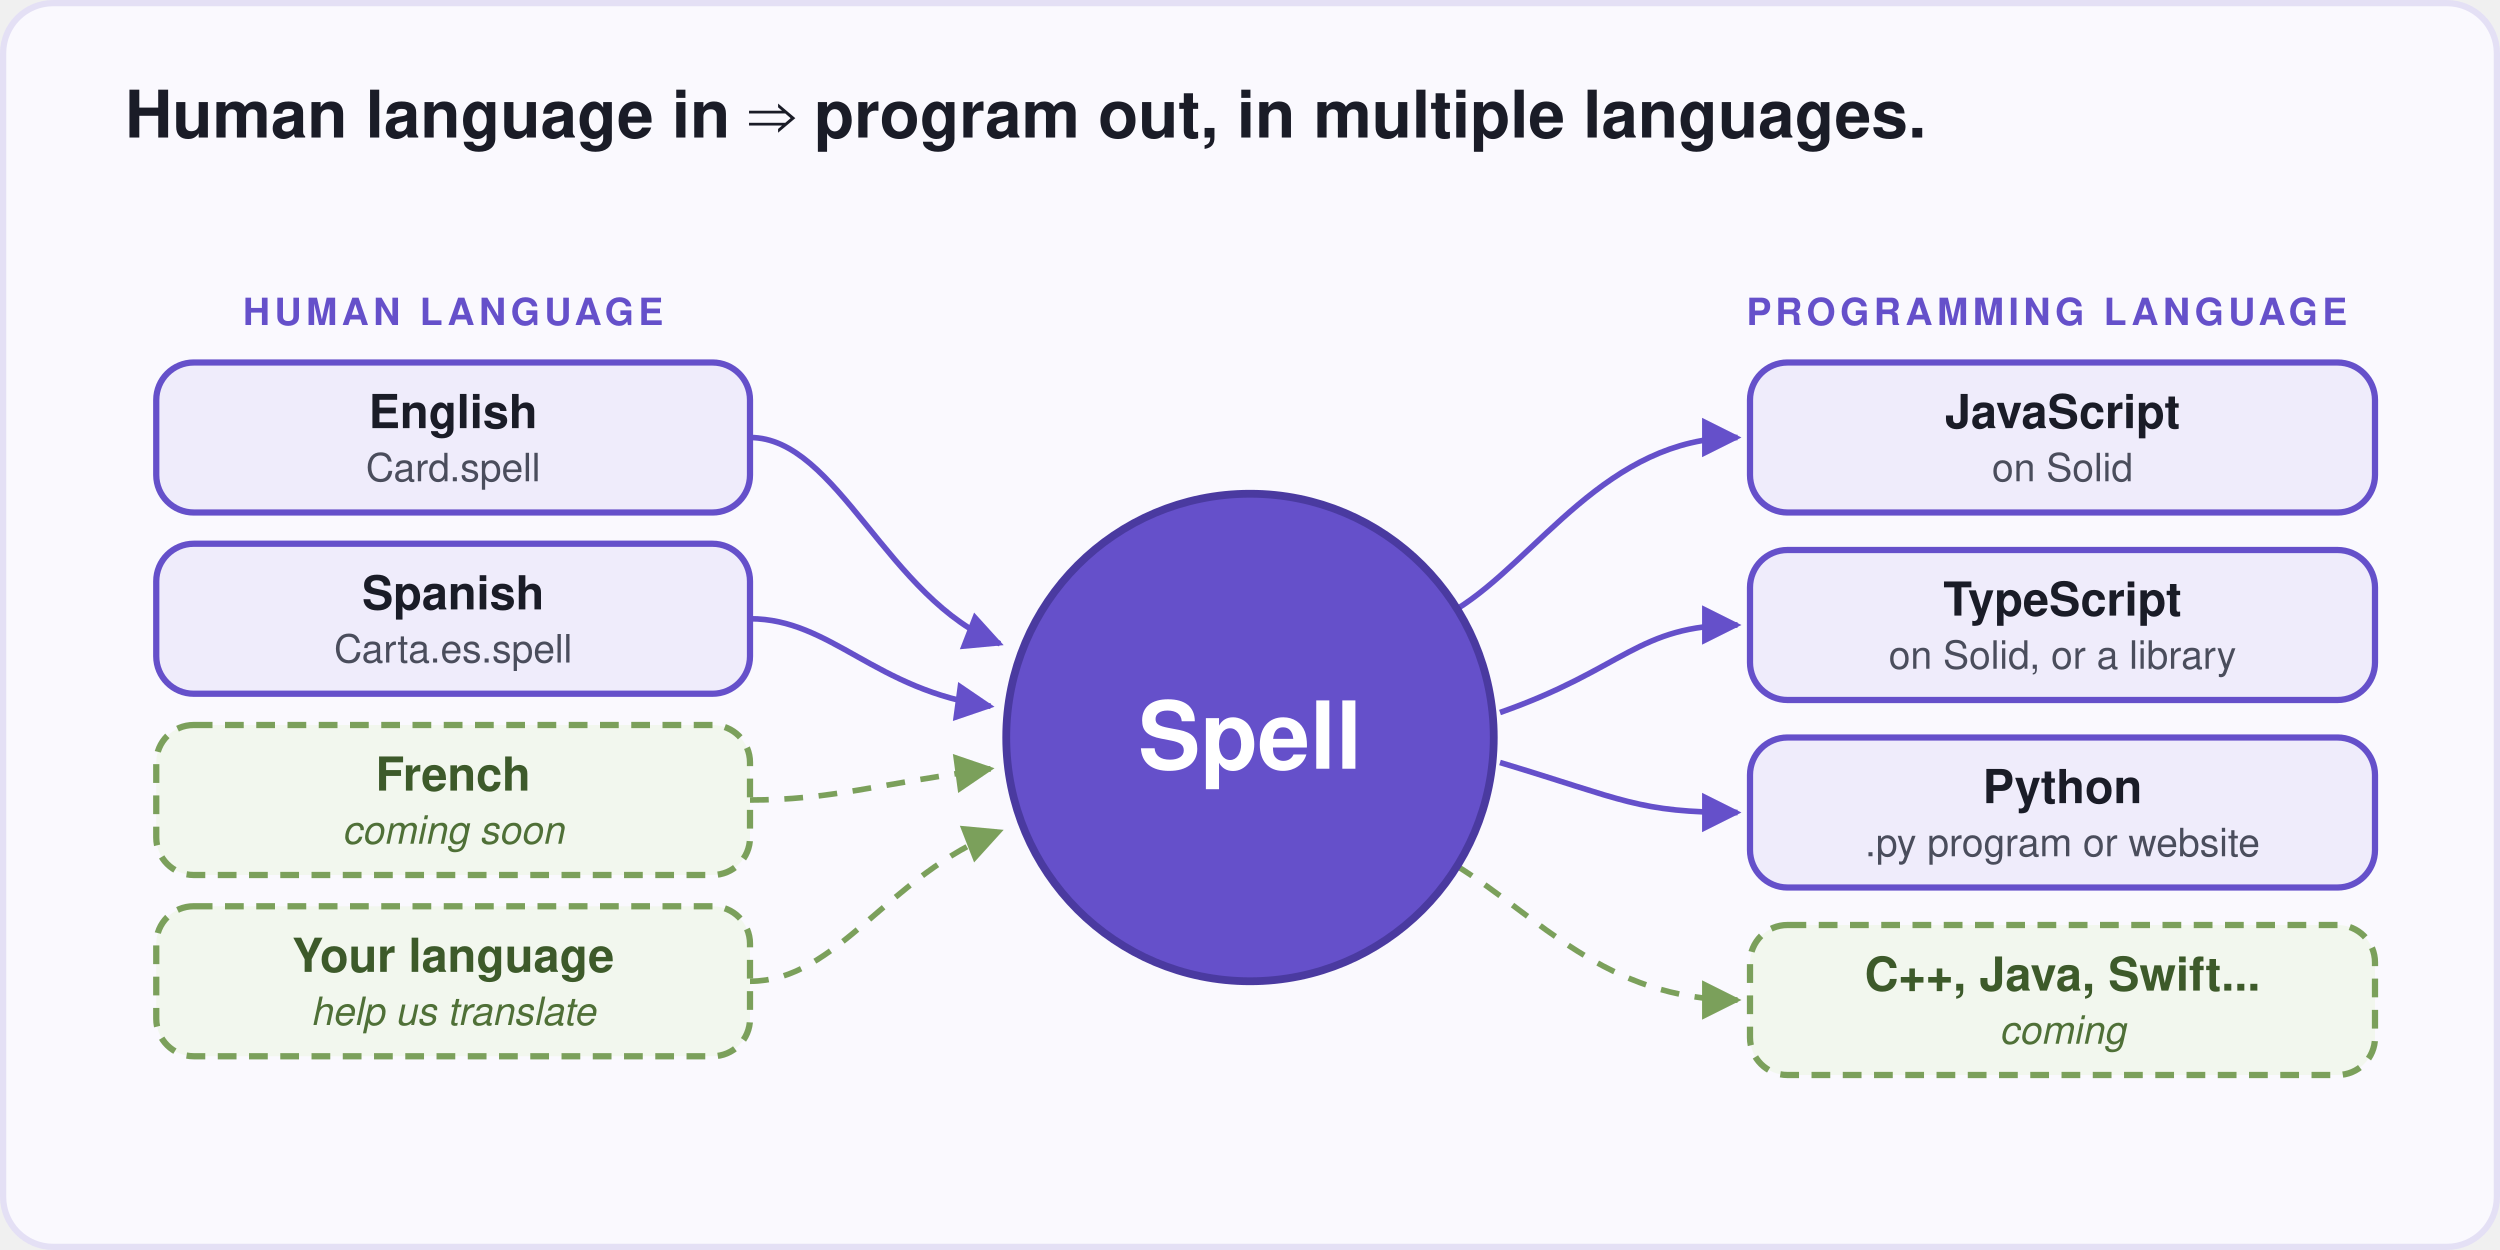
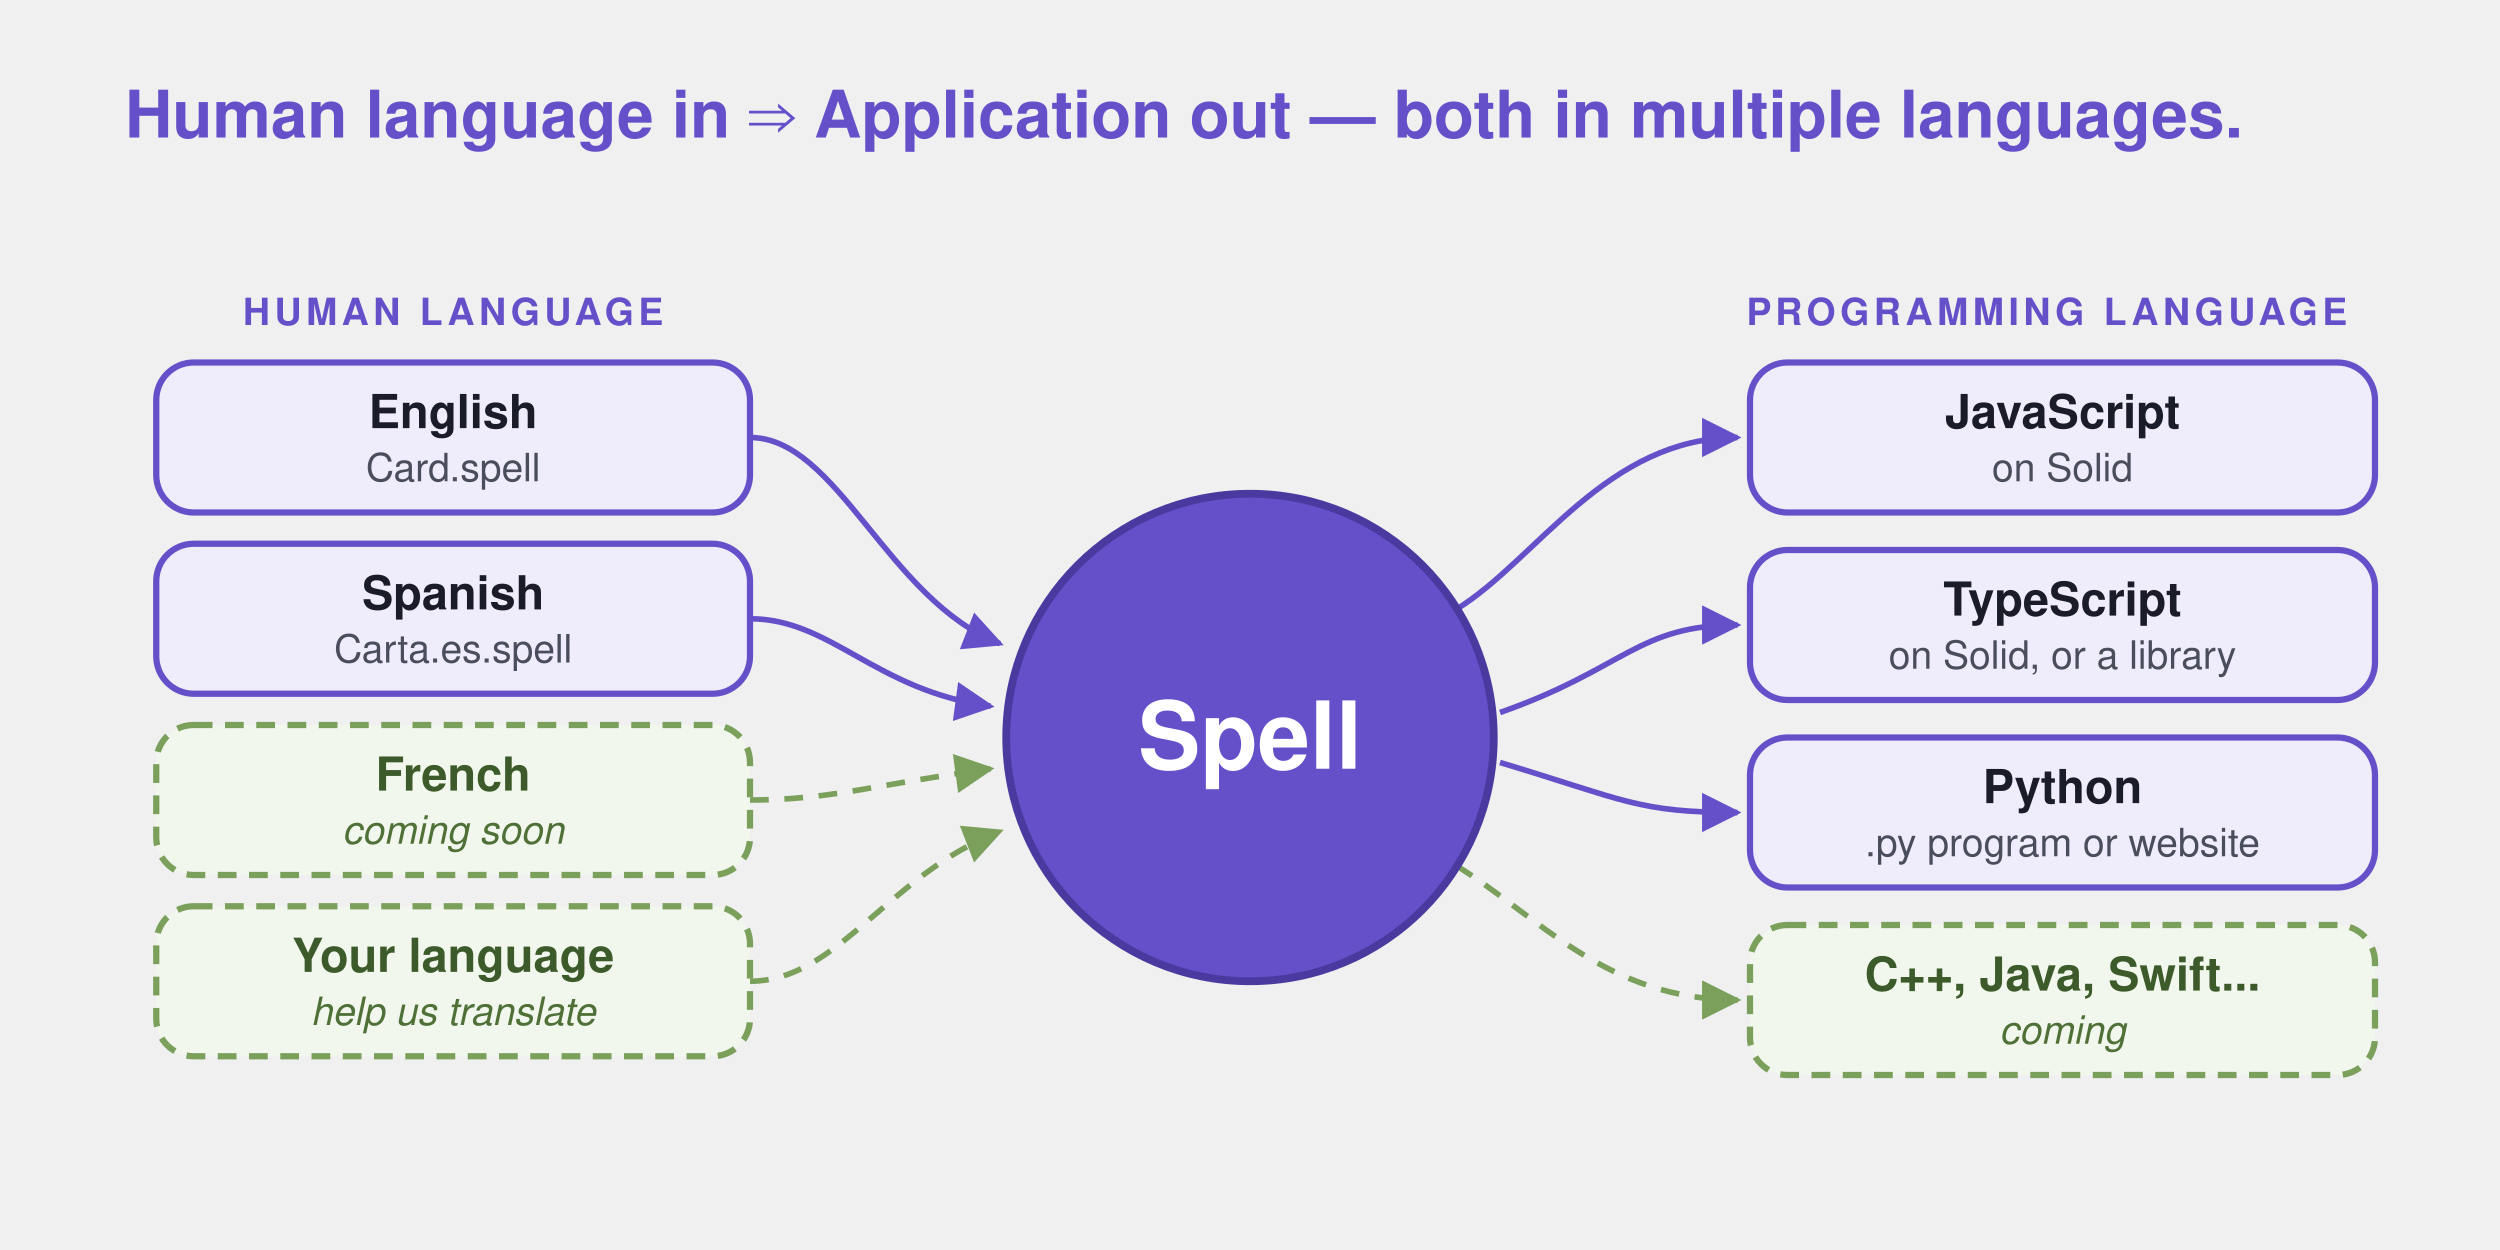
<svg xmlns="http://www.w3.org/2000/svg" viewBox="0 0 800 400" width="800" height="400" role="img" aria-labelledby="title desc">
  <defs>
    <marker id="arrow" viewBox="0 0 10 10" refX="9" refY="5" markerWidth="7" markerHeight="7" orient="auto-start-reverse">
      <path d="M0,0 L10,5 L0,10 z" fill="#6550CA" />
    </marker>
    <marker id="arrow-later" viewBox="0 0 10 10" refX="9" refY="5" markerWidth="7" markerHeight="7" orient="auto-start-reverse">
      <path d="M0,0 L10,5 L0,10 z" fill="#7BA05B" />
    </marker>
  </defs>
  <style>
    text { font-family: -apple-system, BlinkMacSystemFont, "Segoe UI", Helvetica, Arial, sans-serif; fill: #1A1C27; }
-     .title { font-size: 21px; font-weight: 700; }
+     .title { font-size: 21px; font-weight: 700; fill: #6550CA; }
    .sub { font-size: 13px; fill: #5B5E6E; }
    .head { font-size: 12px; font-weight: 700; letter-spacing: 0.12em; fill: #6550CA; text-anchor: middle; }
    .name { font-size: 15px; font-weight: 700; text-anchor: middle; }
    .what { font-size: 12.5px; fill: #4A4D5C; text-anchor: middle; }
    .soon { font-size: 15px; font-weight: 700; text-anchor: middle; fill: #3D5A2A; }
    .soonwhat { font-size: 12.5px; fill: #4F7037; text-anchor: middle; font-style: italic; }
    .tree { font-size: 30px; font-weight: 700; text-anchor: middle; fill: #FFFFFF; }
    .box { fill: #EFECFB; stroke: #6550CA; stroke-width: 2; }
    .coming { fill: #F2F7EE; stroke: #7BA05B; stroke-width: 2; stroke-dasharray: 6 4; }
    .edge { fill: none; stroke: #6550CA; stroke-width: 1.8; }
    .later { fill: none; stroke: #7BA05B; stroke-width: 1.8; stroke-dasharray: 6 5; }
  </style>
-   <rect x="1" y="1" width="798" height="398" rx="16" fill="#FAF9FE" stroke="#E4E0F5" stroke-width="2" />
-   <text class="title" x="40" y="44">Human language in ⇒ program out, in multiple languages.</text>
+   <text class="title" x="40" y="44">Human language in ⇒ Application out — both in multiple languages.</text>
  <text class="head" x="145" y="104">HUMAN LANGUAGE</text>
  <text class="head" x="655" y="104">PROGRAMMING LANGUAGE</text>
  <path class="edge" d="M240,140 C268,140 284,192 320,206" marker-end="url(#arrow)" />
  <path class="edge" d="M240,198 C266,198 280,221 317,226" marker-end="url(#arrow)" />
  <path class="later" d="M240,256 C266,256 280,251 317,246" marker-end="url(#arrow-later)" />
  <path class="later" d="M240,314 C268,314 284,280 320,266" marker-end="url(#arrow-later)" />
  <path class="edge" d="M466,195 C492,179 514,140 556,140" marker-end="url(#arrow)" />
  <path class="edge" d="M480,228 C520,214 524,200 556,200" marker-end="url(#arrow)" />
  <path class="edge" d="M480,244 C520,256 524,260 556,260" marker-end="url(#arrow)" />
  <path class="later" d="M466,277 C492,293 514,320 556,320" marker-end="url(#arrow-later)" />
  <rect class="box" x="50" y="116" width="190" height="48" rx="12" />
  <text class="name" x="145" y="137">English</text>
  <text class="what" x="145" y="154">Card.spell</text>
  <rect class="box" x="50" y="174" width="190" height="48" rx="12" />
  <text class="name" x="145" y="195">Spanish</text>
  <text class="what" x="145" y="212">Carta.es.spell</text>
  <rect class="coming" x="50" y="232" width="190" height="48" rx="12" />
  <text class="soon" x="145" y="253">French</text>
  <text class="soonwhat" x="145" y="270">coming soon</text>
  <rect class="coming" x="50" y="290" width="190" height="48" rx="12" />
  <text class="soon" x="145" y="311">Your language</text>
  <text class="soonwhat" x="145" y="328">help us translate</text>
  <circle cx="400" cy="236" r="78" fill="#6550CA" stroke="#4A3AA0" stroke-width="2.5" />
  <text class="tree" x="400" y="246">Spell</text>
  <rect class="box" x="560" y="116" width="200" height="48" rx="12" />
  <text class="name" x="660" y="137">JavaScript</text>
  <text class="what" x="660" y="154">on Solid</text>
  <rect class="box" x="560" y="176" width="200" height="48" rx="12" />
  <text class="name" x="660" y="197">TypeScript</text>
  <text class="what" x="660" y="214">on Solid, or a library</text>
  <rect class="box" x="560" y="236" width="200" height="48" rx="12" />
  <text class="name" x="660" y="257">Python</text>
  <text class="what" x="660" y="274">.py program or website</text>
  <rect class="coming" x="560" y="296" width="200" height="48" rx="12" />
  <text class="soon" x="660" y="317">C++, Java, Swift...</text>
  <text class="soonwhat" x="660" y="334">coming</text>
</svg>
